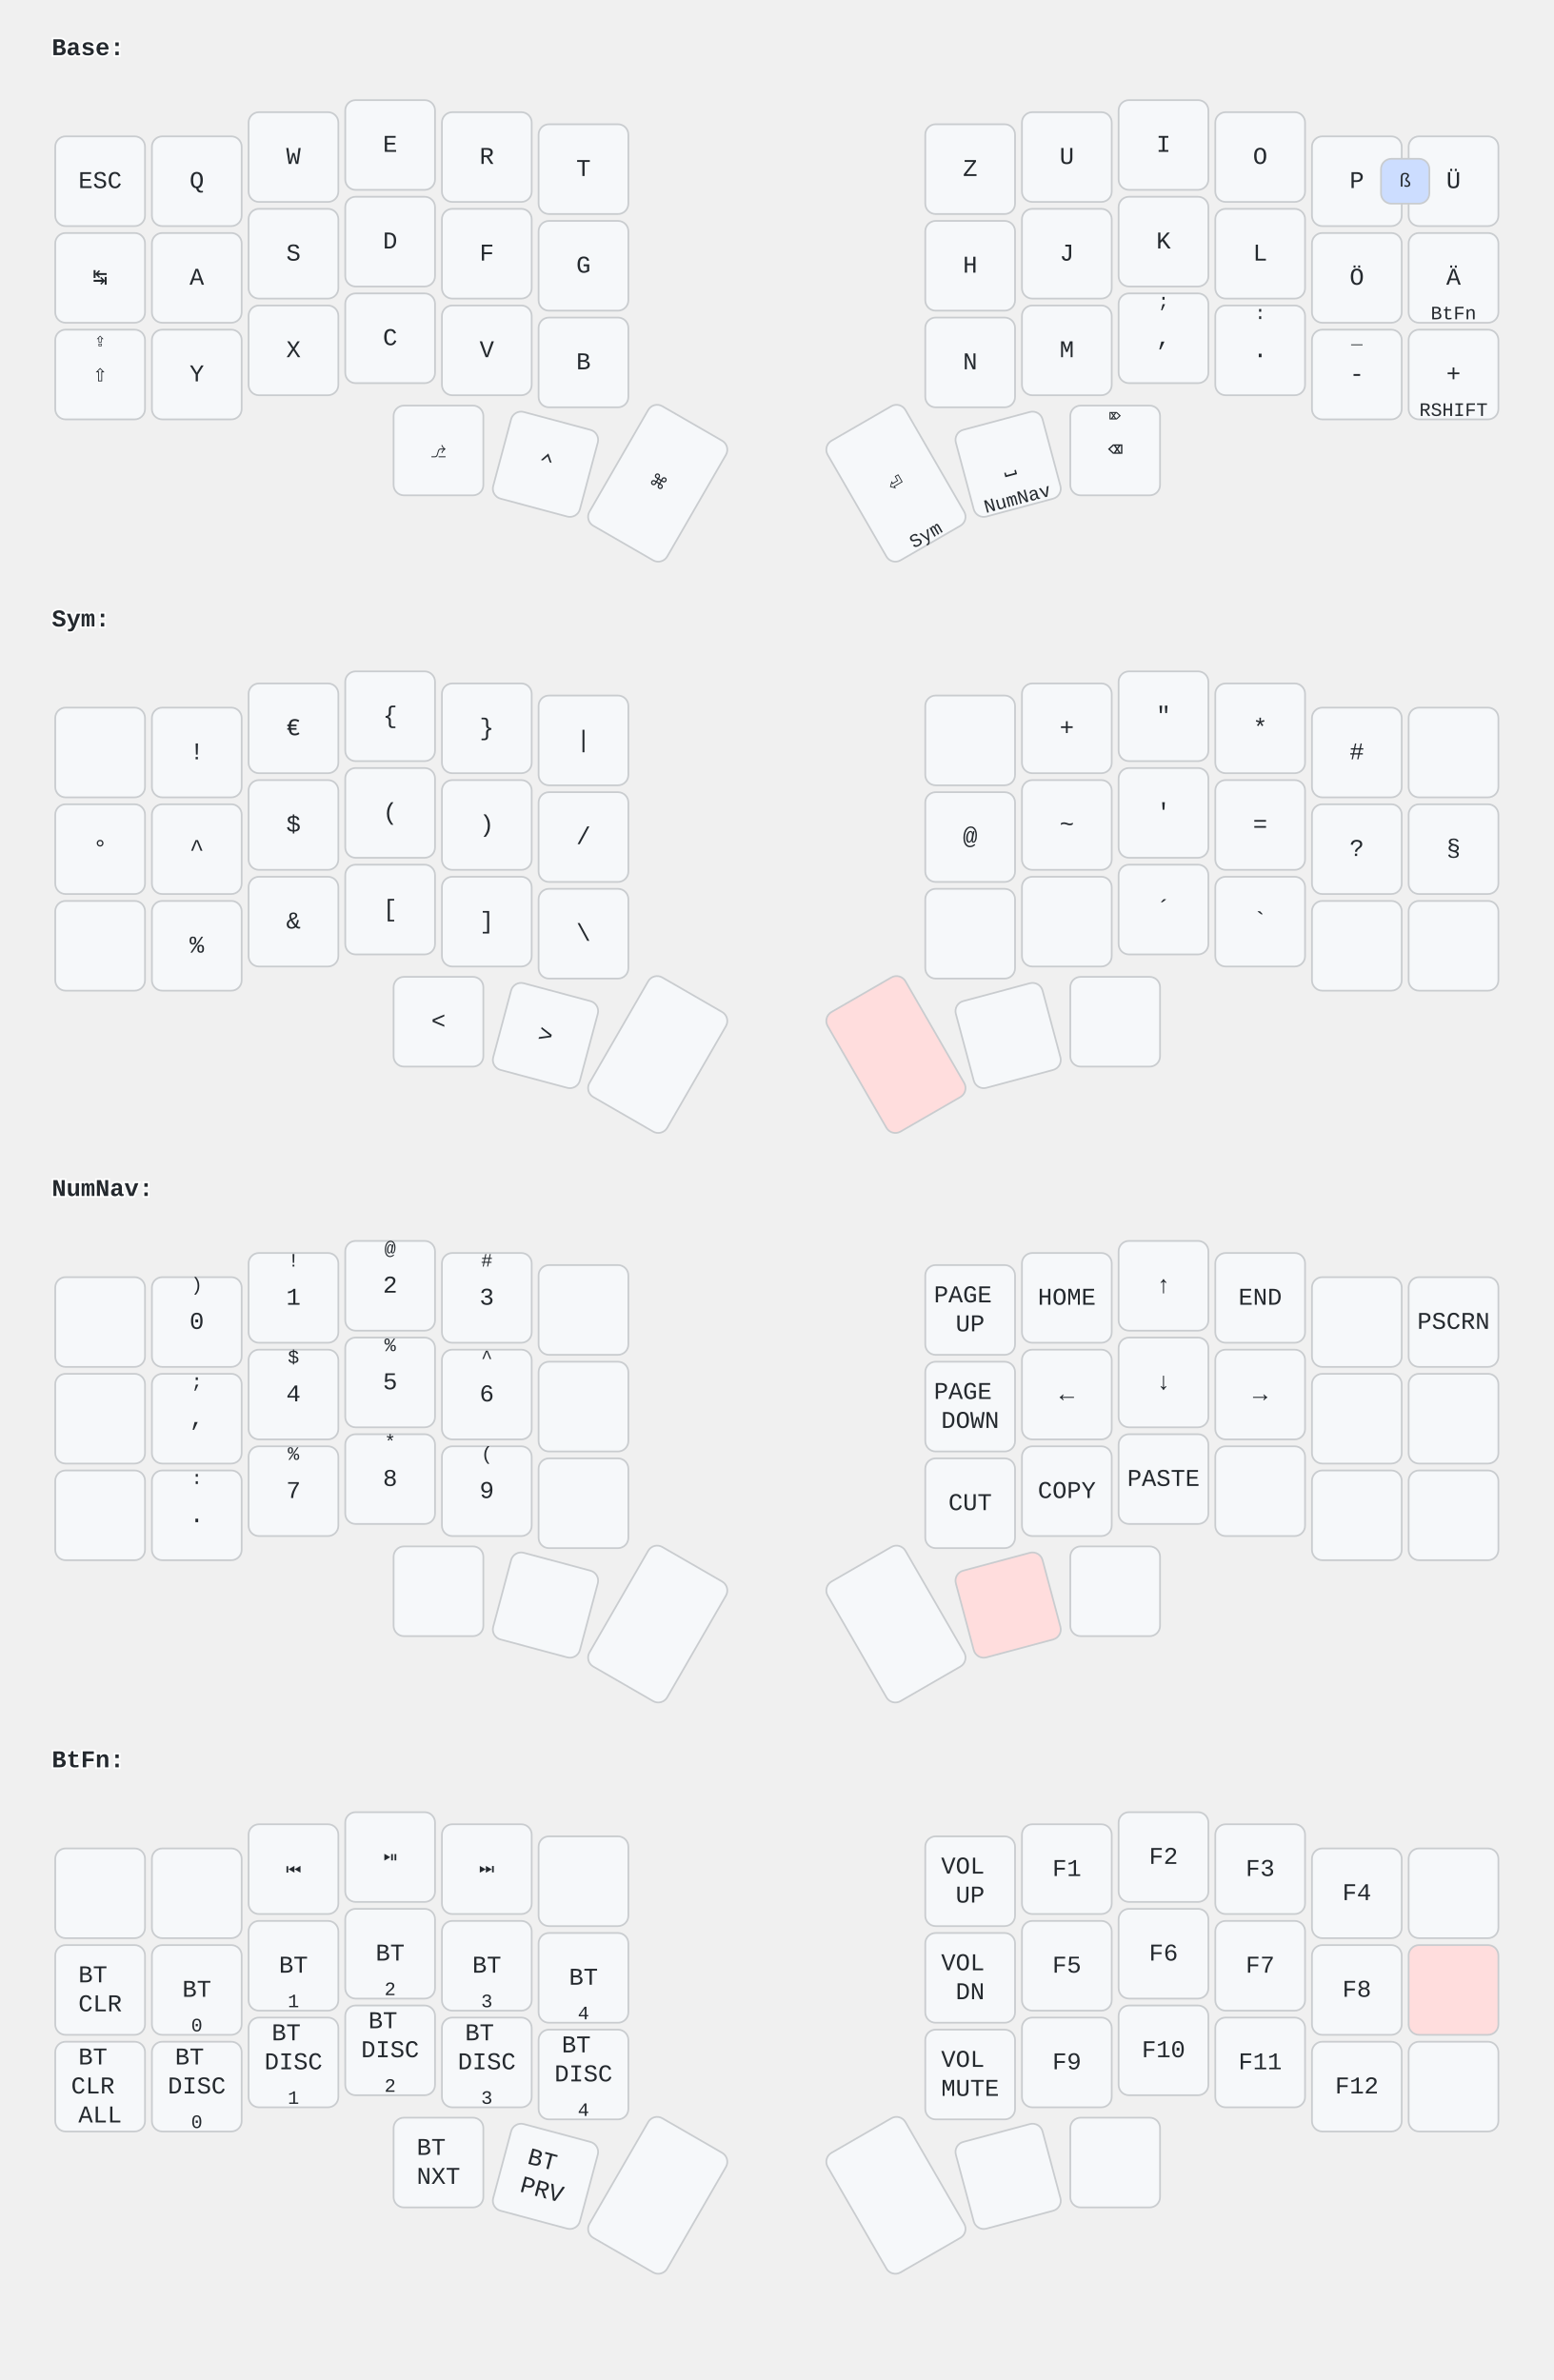
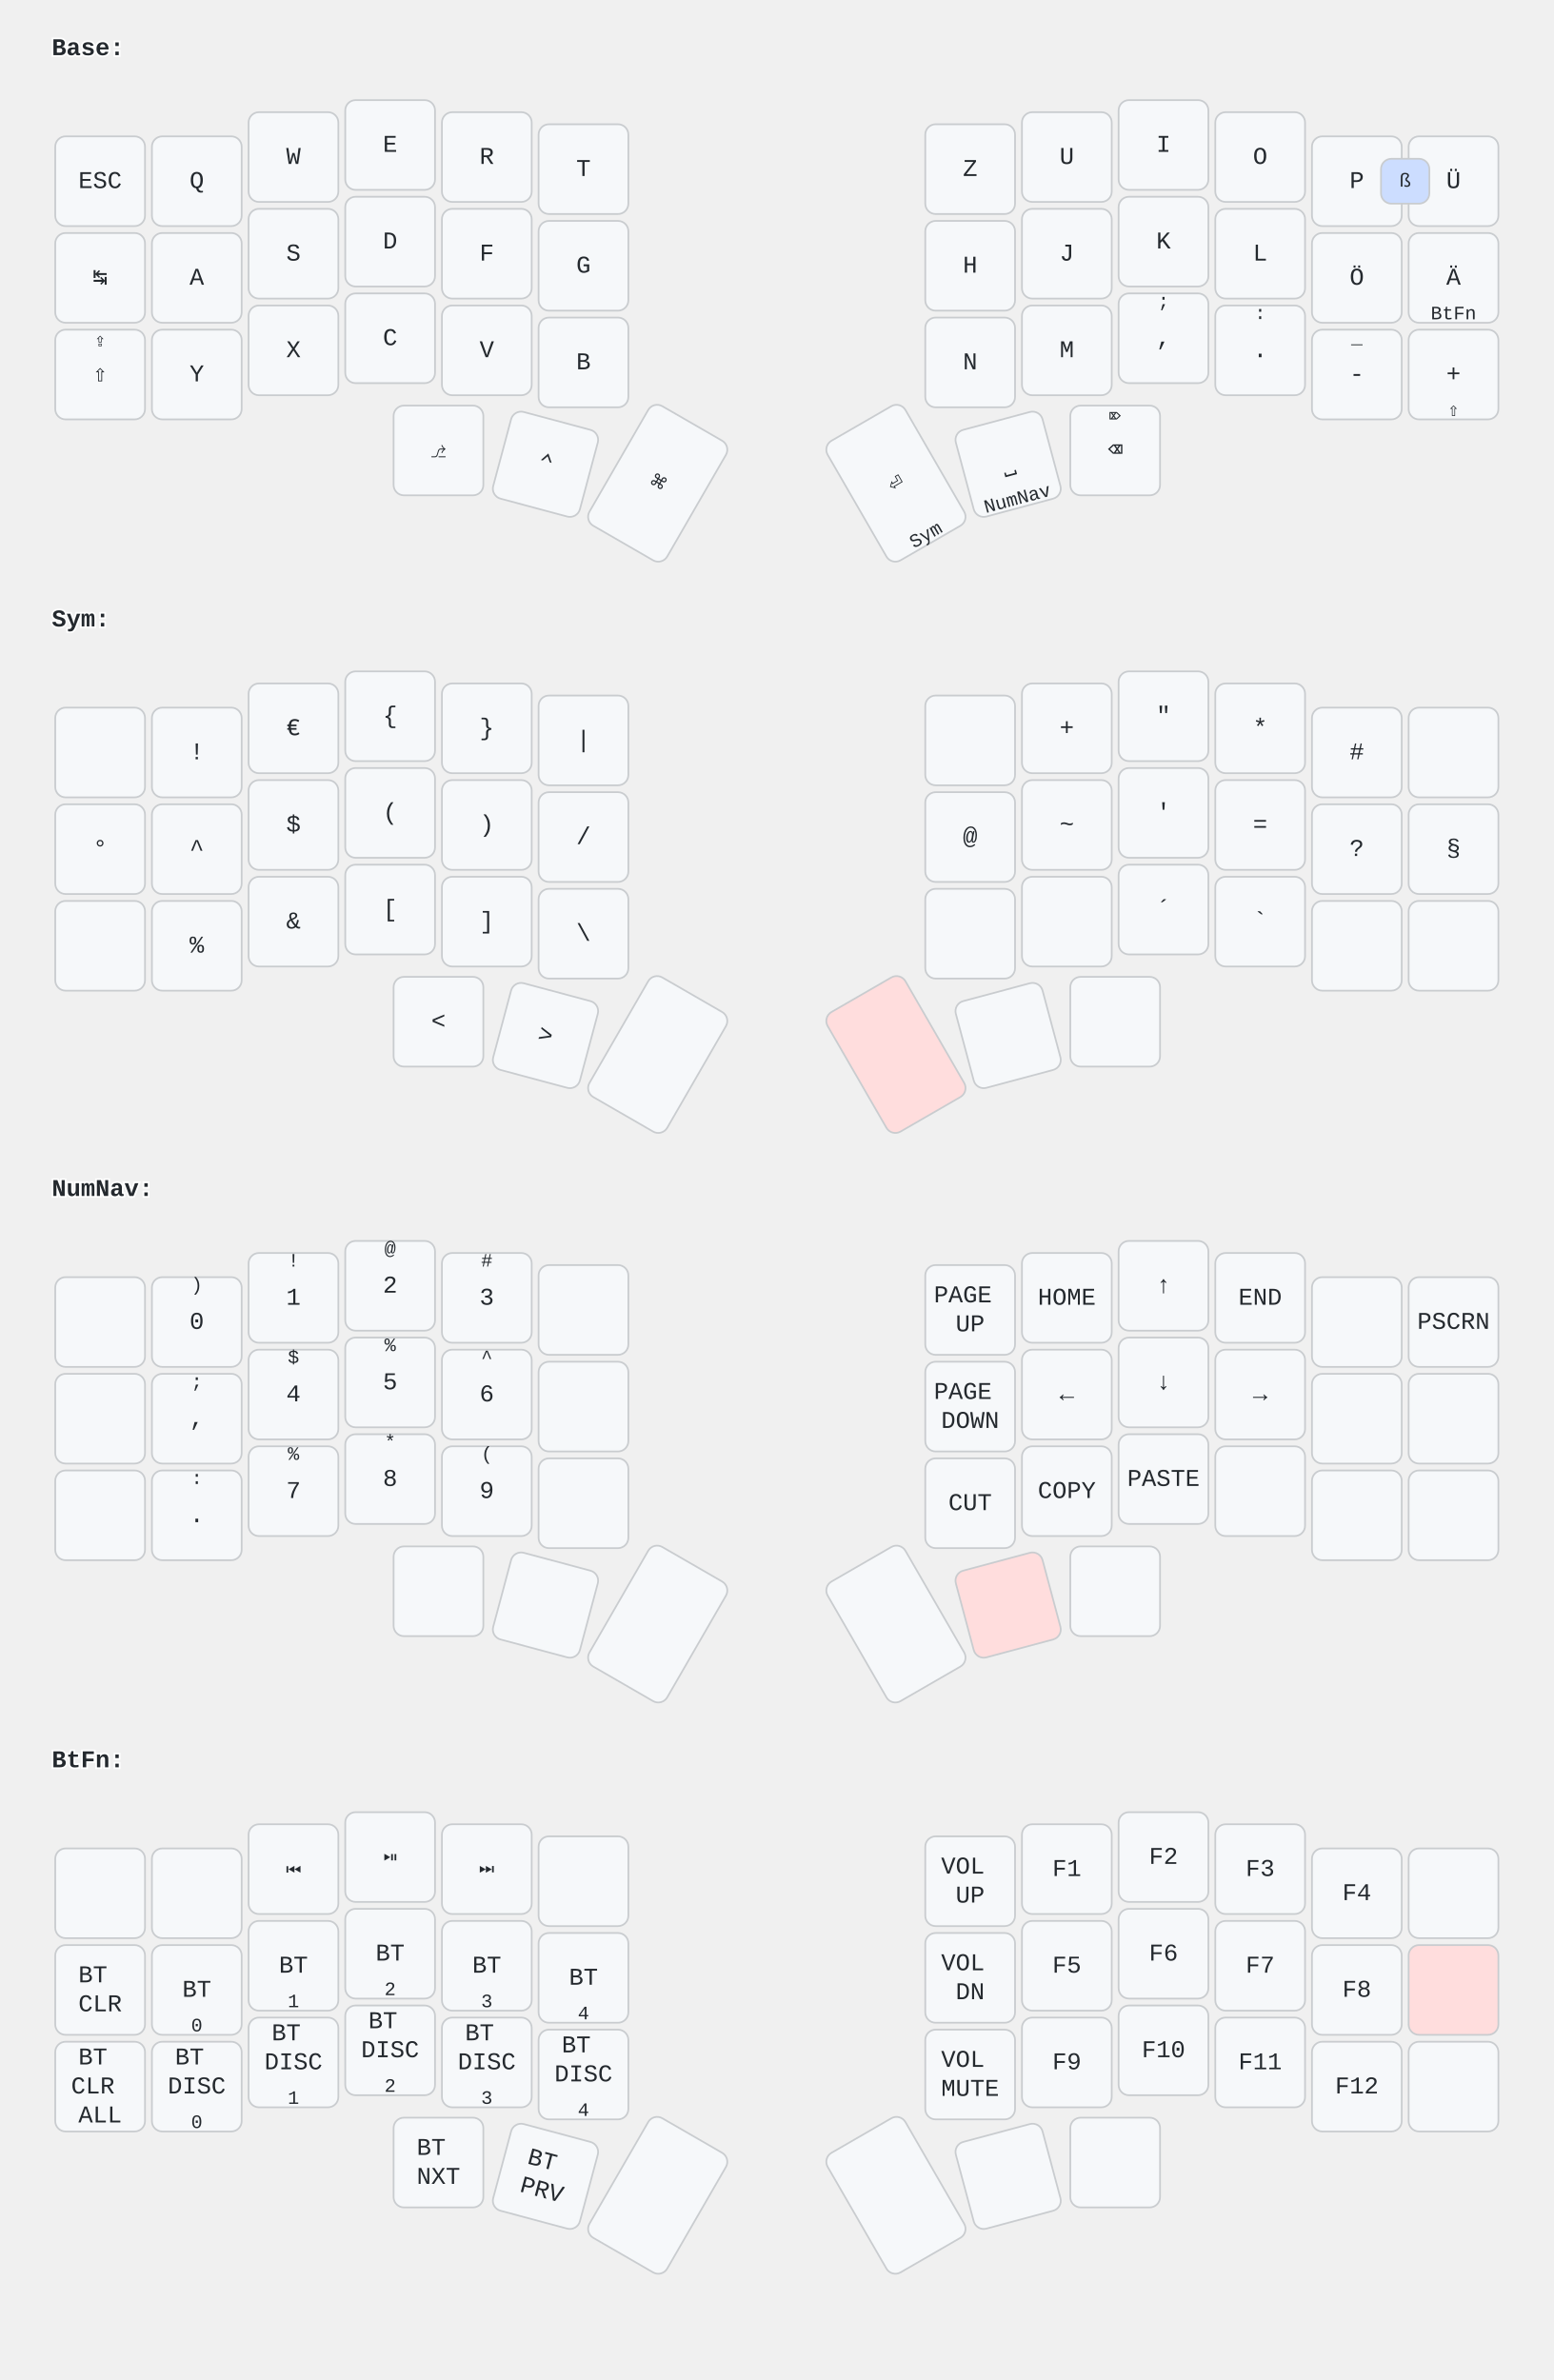
<svg xmlns="http://www.w3.org/2000/svg" width="900" height="1379" viewBox="0 0 900 1379" class="keymap">
  <style>/* font and background color specifications */
svg {
    font-family: SFMono-Regular,Consolas,Liberation Mono,Menlo,monospace;
    font-size: 14px;
    font-kerning: normal;
    text-rendering: optimizeLegibility;
    fill: #24292e;
}

/* default key styling */
rect {
    fill: #f6f8fa;
    stroke: #c9cccf;
    stroke-width: 1;
}

/* color accent for combo boxes */
rect.combo {
    fill: #cdf;
}

/* color accent for held keys */
rect.held, rect.combo.held {
    fill: #fdd;
}

/* color accent for ghost (optional) keys */
rect.ghost, rect.combo.ghost {
    fill: #ddd;
}

text {
    text-anchor: middle;
    dominant-baseline: middle;
}

/* styling for layer labels */
text.label {
    font-weight: bold;
    text-anchor: start;
    stroke: white;
    stroke-width: 2;
    paint-order: stroke;
}

/* styling for combo tap, and key hold/shifted label text */
text.combo, text.hold, text.shifted {
    font-size: 11px;
}

text.hold {
    text-anchor: middle;
    dominant-baseline: auto;
}

text.shifted {
    text-anchor: middle;
    dominant-baseline: hanging;
}

/* styling for hold/shifted label text in combo box */
text.combo.hold, text.combo.shifted {
    font-size: 8px;
}

/* styling for combo dendrons */
path {
    stroke-width: 1;
    stroke: gray;
    fill: none;
}
</style>
  <g transform="translate(30, 0)" class="layer-Base">
    <text x="0" y="28" class="label" id="Base">Base:</text>
    <g transform="translate(0, 56)">
      <g transform="translate(28, 49)" class="key keypos-0">
        <rect rx="6" ry="6" x="-26" y="-26" width="52" height="52" class="key" />
        <text x="0" y="0" class="key tap">ESC</text>
      </g>
      <g transform="translate(84, 49)" class="key keypos-1">
        <rect rx="6" ry="6" x="-26" y="-26" width="52" height="52" class="key" />
        <text x="0" y="0" class="key tap">Q</text>
      </g>
      <g transform="translate(140, 35)" class="key keypos-2">
        <rect rx="6" ry="6" x="-26" y="-26" width="52" height="52" class="key" />
        <text x="0" y="0" class="key tap">W</text>
      </g>
      <g transform="translate(196, 28)" class="key keypos-3">
        <rect rx="6" ry="6" x="-26" y="-26" width="52" height="52" class="key" />
        <text x="0" y="0" class="key tap">E</text>
      </g>
      <g transform="translate(252, 35)" class="key keypos-4">
        <rect rx="6" ry="6" x="-26" y="-26" width="52" height="52" class="key" />
        <text x="0" y="0" class="key tap">R</text>
      </g>
      <g transform="translate(308, 42)" class="key keypos-5">
        <rect rx="6" ry="6" x="-26" y="-26" width="52" height="52" class="key" />
        <text x="0" y="0" class="key tap">T</text>
      </g>
      <g transform="translate(532, 42)" class="key keypos-6">
        <rect rx="6" ry="6" x="-26" y="-26" width="52" height="52" class="key" />
        <text x="0" y="0" class="key tap">Z</text>
      </g>
      <g transform="translate(588, 35)" class="key keypos-7">
        <rect rx="6" ry="6" x="-26" y="-26" width="52" height="52" class="key" />
        <text x="0" y="0" class="key tap">U</text>
      </g>
      <g transform="translate(644, 28)" class="key keypos-8">
        <rect rx="6" ry="6" x="-26" y="-26" width="52" height="52" class="key" />
        <text x="0" y="0" class="key tap">I</text>
      </g>
      <g transform="translate(700, 35)" class="key keypos-9">
        <rect rx="6" ry="6" x="-26" y="-26" width="52" height="52" class="key" />
        <text x="0" y="0" class="key tap">O</text>
      </g>
      <g transform="translate(756, 49)" class="key keypos-10">
        <rect rx="6" ry="6" x="-26" y="-26" width="52" height="52" class="key" />
        <text x="0" y="0" class="key tap">P</text>
      </g>
      <g transform="translate(812, 49)" class="key keypos-11">
        <rect rx="6" ry="6" x="-26" y="-26" width="52" height="52" class="key" />
        <text x="0" y="0" class="key tap">Ü</text>
      </g>
      <g transform="translate(28, 105)" class="key keypos-12">
        <rect rx="6" ry="6" x="-26" y="-26" width="52" height="52" class="key" />
        <text x="0" y="0" class="key tap">↹</text>
      </g>
      <g transform="translate(84, 105)" class="key keypos-13">
        <rect rx="6" ry="6" x="-26" y="-26" width="52" height="52" class="key" />
        <text x="0" y="0" class="key tap">A</text>
      </g>
      <g transform="translate(140, 91)" class="key keypos-14">
        <rect rx="6" ry="6" x="-26" y="-26" width="52" height="52" class="key" />
        <text x="0" y="0" class="key tap">S</text>
      </g>
      <g transform="translate(196, 84)" class="key keypos-15">
        <rect rx="6" ry="6" x="-26" y="-26" width="52" height="52" class="key" />
        <text x="0" y="0" class="key tap">D</text>
      </g>
      <g transform="translate(252, 91)" class="key keypos-16">
        <rect rx="6" ry="6" x="-26" y="-26" width="52" height="52" class="key" />
        <text x="0" y="0" class="key tap">F</text>
      </g>
      <g transform="translate(308, 98)" class="key keypos-17">
        <rect rx="6" ry="6" x="-26" y="-26" width="52" height="52" class="key" />
        <text x="0" y="0" class="key tap">G</text>
      </g>
      <g transform="translate(532, 98)" class="key keypos-18">
        <rect rx="6" ry="6" x="-26" y="-26" width="52" height="52" class="key" />
        <text x="0" y="0" class="key tap">H</text>
      </g>
      <g transform="translate(588, 91)" class="key keypos-19">
        <rect rx="6" ry="6" x="-26" y="-26" width="52" height="52" class="key" />
        <text x="0" y="0" class="key tap">J</text>
      </g>
      <g transform="translate(644, 84)" class="key keypos-20">
        <rect rx="6" ry="6" x="-26" y="-26" width="52" height="52" class="key" />
        <text x="0" y="0" class="key tap">K</text>
      </g>
      <g transform="translate(700, 91)" class="key keypos-21">
        <rect rx="6" ry="6" x="-26" y="-26" width="52" height="52" class="key" />
        <text x="0" y="0" class="key tap">L</text>
      </g>
      <g transform="translate(756, 105)" class="key keypos-22">
        <rect rx="6" ry="6" x="-26" y="-26" width="52" height="52" class="key" />
        <text x="0" y="0" class="key tap">Ö</text>
      </g>
      <g transform="translate(812, 105)" class="key keypos-23">
        <rect rx="6" ry="6" x="-26" y="-26" width="52" height="52" class="key" />
        <text x="0" y="0" class="key tap">Ä</text>
        <a href="#BtFn">
          <text x="0" y="24" class="key hold layer-activator">BtFn</text>
        </a>
      </g>
      <g transform="translate(28, 161)" class="key keypos-24">
        <rect rx="6" ry="6" x="-26" y="-26" width="52" height="52" class="key" />
        <text x="0" y="0" class="key tap">⇧</text>
        <text x="0" y="-24" class="key shifted">⇪</text>
      </g>
      <g transform="translate(84, 161)" class="key keypos-25">
        <rect rx="6" ry="6" x="-26" y="-26" width="52" height="52" class="key" />
        <text x="0" y="0" class="key tap">Y</text>
      </g>
      <g transform="translate(140, 147)" class="key keypos-26">
        <rect rx="6" ry="6" x="-26" y="-26" width="52" height="52" class="key" />
        <text x="0" y="0" class="key tap">X</text>
      </g>
      <g transform="translate(196, 140)" class="key keypos-27">
        <rect rx="6" ry="6" x="-26" y="-26" width="52" height="52" class="key" />
        <text x="0" y="0" class="key tap">C</text>
      </g>
      <g transform="translate(252, 147)" class="key keypos-28">
        <rect rx="6" ry="6" x="-26" y="-26" width="52" height="52" class="key" />
        <text x="0" y="0" class="key tap">V</text>
      </g>
      <g transform="translate(308, 154)" class="key keypos-29">
        <rect rx="6" ry="6" x="-26" y="-26" width="52" height="52" class="key" />
        <text x="0" y="0" class="key tap">B</text>
      </g>
      <g transform="translate(532, 154)" class="key keypos-30">
        <rect rx="6" ry="6" x="-26" y="-26" width="52" height="52" class="key" />
        <text x="0" y="0" class="key tap">N</text>
      </g>
      <g transform="translate(588, 147)" class="key keypos-31">
        <rect rx="6" ry="6" x="-26" y="-26" width="52" height="52" class="key" />
        <text x="0" y="0" class="key tap">M</text>
      </g>
      <g transform="translate(644, 140)" class="key keypos-32">
        <rect rx="6" ry="6" x="-26" y="-26" width="52" height="52" class="key" />
        <text x="0" y="0" class="key tap">,</text>
        <text x="0" y="-24" class="key shifted">;</text>
      </g>
      <g transform="translate(700, 147)" class="key keypos-33">
        <rect rx="6" ry="6" x="-26" y="-26" width="52" height="52" class="key" />
        <text x="0" y="0" class="key tap">.</text>
        <text x="0" y="-24" class="key shifted">:</text>
      </g>
      <g transform="translate(756, 161)" class="key keypos-34">
        <rect rx="6" ry="6" x="-26" y="-26" width="52" height="52" class="key" />
        <text x="0" y="0" class="key tap">-</text>
        <text x="0" y="-24" class="key shifted">_</text>
      </g>
      <g transform="translate(812, 161)" class="key keypos-35">
        <rect rx="6" ry="6" x="-26" y="-26" width="52" height="52" class="key" />
        <text x="0" y="0" class="key tap">+</text>
-         <text x="0" y="24" class="key hold">RSHIFT</text>
+         <text x="0" y="24" class="key hold">⇧</text>
      </g>
      <g transform="translate(224, 205)" class="key keypos-36">
        <rect rx="6" ry="6" x="-26" y="-26" width="52" height="52" class="key" />
        <text x="0" y="0" class="key tap">⎇</text>
      </g>
      <g transform="translate(286, 213) rotate(15.0)" class="key keypos-37">
        <rect rx="6" ry="6" x="-26" y="-26" width="52" height="52" class="key" />
        <text x="0" y="0" class="key tap">⌃</text>
      </g>
      <g transform="translate(351, 224) rotate(30.0)" class="key keypos-38">
        <rect rx="6" ry="6" x="-26" y="-40" width="52" height="80" class="key" />
        <text x="0" y="0" class="key tap">⌘</text>
      </g>
      <g transform="translate(489, 224) rotate(-30.0)" class="key keypos-39">
        <rect rx="6" ry="6" x="-26" y="-40" width="52" height="80" class="key" />
        <text x="0" y="0" class="key tap">⏎</text>
        <a href="#Sym">
          <text x="0" y="38" class="key hold layer-activator">Sym</text>
        </a>
      </g>
      <g transform="translate(554, 213) rotate(-15.0)" class="key keypos-40">
        <rect rx="6" ry="6" x="-26" y="-26" width="52" height="52" class="key" />
        <text x="0" y="0" class="key tap">⎵</text>
        <a href="#NumNav">
          <text x="0" y="24" class="key hold layer-activator">NumNav</text>
        </a>
      </g>
      <g transform="translate(616, 205)" class="key keypos-41">
        <rect rx="6" ry="6" x="-26" y="-26" width="52" height="52" class="key" />
        <text x="0" y="0" class="key tap">⌫</text>
        <text x="0" y="-24" class="key shifted">⌦</text>
      </g>
      <g class="combo combopos-0">
        <rect rx="6" ry="6" x="770" y="36" width="28" height="26" class="combo" />
        <text x="784" y="49" class="combo tap">ß</text>
      </g>
    </g>
  </g>
  <g transform="translate(30, 331)" class="layer-Sym">
    <text x="0" y="28" class="label" id="Sym">Sym:</text>
    <g transform="translate(0, 56)">
      <g transform="translate(28, 49)" class="key keypos-0">
        <rect rx="6" ry="6" x="-26" y="-26" width="52" height="52" class="key" />
      </g>
      <g transform="translate(84, 49)" class="key keypos-1">
        <rect rx="6" ry="6" x="-26" y="-26" width="52" height="52" class="key" />
        <text x="0" y="0" class="key tap">!</text>
      </g>
      <g transform="translate(140, 35)" class="key keypos-2">
        <rect rx="6" ry="6" x="-26" y="-26" width="52" height="52" class="key" />
        <text x="0" y="0" class="key tap">€</text>
      </g>
      <g transform="translate(196, 28)" class="key keypos-3">
        <rect rx="6" ry="6" x="-26" y="-26" width="52" height="52" class="key" />
        <text x="0" y="0" class="key tap">{</text>
      </g>
      <g transform="translate(252, 35)" class="key keypos-4">
        <rect rx="6" ry="6" x="-26" y="-26" width="52" height="52" class="key" />
        <text x="0" y="0" class="key tap">}</text>
      </g>
      <g transform="translate(308, 42)" class="key keypos-5">
        <rect rx="6" ry="6" x="-26" y="-26" width="52" height="52" class="key" />
        <text x="0" y="0" class="key tap">|</text>
      </g>
      <g transform="translate(532, 42)" class="key keypos-6">
        <rect rx="6" ry="6" x="-26" y="-26" width="52" height="52" class="key" />
      </g>
      <g transform="translate(588, 35)" class="key keypos-7">
        <rect rx="6" ry="6" x="-26" y="-26" width="52" height="52" class="key" />
        <text x="0" y="0" class="key tap">+</text>
      </g>
      <g transform="translate(644, 28)" class="key keypos-8">
        <rect rx="6" ry="6" x="-26" y="-26" width="52" height="52" class="key" />
        <text x="0" y="0" class="key tap">"</text>
      </g>
      <g transform="translate(700, 35)" class="key keypos-9">
        <rect rx="6" ry="6" x="-26" y="-26" width="52" height="52" class="key" />
        <text x="0" y="0" class="key tap">*</text>
      </g>
      <g transform="translate(756, 49)" class="key keypos-10">
        <rect rx="6" ry="6" x="-26" y="-26" width="52" height="52" class="key" />
        <text x="0" y="0" class="key tap">#</text>
      </g>
      <g transform="translate(812, 49)" class="key keypos-11">
        <rect rx="6" ry="6" x="-26" y="-26" width="52" height="52" class="key" />
      </g>
      <g transform="translate(28, 105)" class="key keypos-12">
        <rect rx="6" ry="6" x="-26" y="-26" width="52" height="52" class="key" />
        <text x="0" y="0" class="key tap">°</text>
      </g>
      <g transform="translate(84, 105)" class="key keypos-13">
        <rect rx="6" ry="6" x="-26" y="-26" width="52" height="52" class="key" />
        <text x="0" y="0" class="key tap">^</text>
      </g>
      <g transform="translate(140, 91)" class="key keypos-14">
        <rect rx="6" ry="6" x="-26" y="-26" width="52" height="52" class="key" />
        <text x="0" y="0" class="key tap">$</text>
      </g>
      <g transform="translate(196, 84)" class="key keypos-15">
        <rect rx="6" ry="6" x="-26" y="-26" width="52" height="52" class="key" />
        <text x="0" y="0" class="key tap">(</text>
      </g>
      <g transform="translate(252, 91)" class="key keypos-16">
        <rect rx="6" ry="6" x="-26" y="-26" width="52" height="52" class="key" />
        <text x="0" y="0" class="key tap">)</text>
      </g>
      <g transform="translate(308, 98)" class="key keypos-17">
        <rect rx="6" ry="6" x="-26" y="-26" width="52" height="52" class="key" />
        <text x="0" y="0" class="key tap">/</text>
      </g>
      <g transform="translate(532, 98)" class="key keypos-18">
        <rect rx="6" ry="6" x="-26" y="-26" width="52" height="52" class="key" />
        <text x="0" y="0" class="key tap">@</text>
      </g>
      <g transform="translate(588, 91)" class="key keypos-19">
        <rect rx="6" ry="6" x="-26" y="-26" width="52" height="52" class="key" />
        <text x="0" y="0" class="key tap">~</text>
      </g>
      <g transform="translate(644, 84)" class="key keypos-20">
        <rect rx="6" ry="6" x="-26" y="-26" width="52" height="52" class="key" />
        <text x="0" y="0" class="key tap">'</text>
      </g>
      <g transform="translate(700, 91)" class="key keypos-21">
        <rect rx="6" ry="6" x="-26" y="-26" width="52" height="52" class="key" />
        <text x="0" y="0" class="key tap">=</text>
      </g>
      <g transform="translate(756, 105)" class="key keypos-22">
        <rect rx="6" ry="6" x="-26" y="-26" width="52" height="52" class="key" />
        <text x="0" y="0" class="key tap">?</text>
      </g>
      <g transform="translate(812, 105)" class="key keypos-23">
        <rect rx="6" ry="6" x="-26" y="-26" width="52" height="52" class="key" />
        <text x="0" y="0" class="key tap">§</text>
      </g>
      <g transform="translate(28, 161)" class="key keypos-24">
        <rect rx="6" ry="6" x="-26" y="-26" width="52" height="52" class="key" />
      </g>
      <g transform="translate(84, 161)" class="key keypos-25">
        <rect rx="6" ry="6" x="-26" y="-26" width="52" height="52" class="key" />
        <text x="0" y="0" class="key tap">%</text>
      </g>
      <g transform="translate(140, 147)" class="key keypos-26">
        <rect rx="6" ry="6" x="-26" y="-26" width="52" height="52" class="key" />
        <text x="0" y="0" class="key tap">&amp;</text>
      </g>
      <g transform="translate(196, 140)" class="key keypos-27">
        <rect rx="6" ry="6" x="-26" y="-26" width="52" height="52" class="key" />
        <text x="0" y="0" class="key tap">[</text>
      </g>
      <g transform="translate(252, 147)" class="key keypos-28">
        <rect rx="6" ry="6" x="-26" y="-26" width="52" height="52" class="key" />
        <text x="0" y="0" class="key tap">]</text>
      </g>
      <g transform="translate(308, 154)" class="key keypos-29">
        <rect rx="6" ry="6" x="-26" y="-26" width="52" height="52" class="key" />
        <text x="0" y="0" class="key tap">\</text>
      </g>
      <g transform="translate(532, 154)" class="key keypos-30">
        <rect rx="6" ry="6" x="-26" y="-26" width="52" height="52" class="key" />
      </g>
      <g transform="translate(588, 147)" class="key keypos-31">
        <rect rx="6" ry="6" x="-26" y="-26" width="52" height="52" class="key" />
      </g>
      <g transform="translate(644, 140)" class="key keypos-32">
        <rect rx="6" ry="6" x="-26" y="-26" width="52" height="52" class="key" />
        <text x="0" y="0" class="key tap">´</text>
      </g>
      <g transform="translate(700, 147)" class="key keypos-33">
        <rect rx="6" ry="6" x="-26" y="-26" width="52" height="52" class="key" />
        <text x="0" y="0" class="key tap">`</text>
      </g>
      <g transform="translate(756, 161)" class="key keypos-34">
        <rect rx="6" ry="6" x="-26" y="-26" width="52" height="52" class="key" />
      </g>
      <g transform="translate(812, 161)" class="key keypos-35">
        <rect rx="6" ry="6" x="-26" y="-26" width="52" height="52" class="key" />
      </g>
      <g transform="translate(224, 205)" class="key keypos-36">
        <rect rx="6" ry="6" x="-26" y="-26" width="52" height="52" class="key" />
        <text x="0" y="0" class="key tap">&lt;</text>
      </g>
      <g transform="translate(286, 213) rotate(15.0)" class="key keypos-37">
        <rect rx="6" ry="6" x="-26" y="-26" width="52" height="52" class="key" />
        <text x="0" y="0" class="key tap">&gt;</text>
      </g>
      <g transform="translate(351, 224) rotate(30.0)" class="key keypos-38">
        <rect rx="6" ry="6" x="-26" y="-40" width="52" height="80" class="key" />
      </g>
      <g transform="translate(489, 224) rotate(-30.0)" class="key held keypos-39">
        <rect rx="6" ry="6" x="-26" y="-40" width="52" height="80" class="key held" />
      </g>
      <g transform="translate(554, 213) rotate(-15.0)" class="key keypos-40">
        <rect rx="6" ry="6" x="-26" y="-26" width="52" height="52" class="key" />
      </g>
      <g transform="translate(616, 205)" class="key keypos-41">
        <rect rx="6" ry="6" x="-26" y="-26" width="52" height="52" class="key" />
      </g>
    </g>
  </g>
  <g transform="translate(30, 661)" class="layer-NumNav">
    <text x="0" y="28" class="label" id="NumNav">NumNav:</text>
    <g transform="translate(0, 56)">
      <g transform="translate(28, 49)" class="key keypos-0">
        <rect rx="6" ry="6" x="-26" y="-26" width="52" height="52" class="key" />
      </g>
      <g transform="translate(84, 49)" class="key keypos-1">
        <rect rx="6" ry="6" x="-26" y="-26" width="52" height="52" class="key" />
        <text x="0" y="0" class="key tap">0</text>
        <text x="0" y="-24" class="key shifted">)</text>
      </g>
      <g transform="translate(140, 35)" class="key keypos-2">
        <rect rx="6" ry="6" x="-26" y="-26" width="52" height="52" class="key" />
        <text x="0" y="0" class="key tap">1</text>
        <text x="0" y="-24" class="key shifted">!</text>
      </g>
      <g transform="translate(196, 28)" class="key keypos-3">
        <rect rx="6" ry="6" x="-26" y="-26" width="52" height="52" class="key" />
        <text x="0" y="0" class="key tap">2</text>
        <text x="0" y="-24" class="key shifted">@</text>
      </g>
      <g transform="translate(252, 35)" class="key keypos-4">
        <rect rx="6" ry="6" x="-26" y="-26" width="52" height="52" class="key" />
        <text x="0" y="0" class="key tap">3</text>
        <text x="0" y="-24" class="key shifted">#</text>
      </g>
      <g transform="translate(308, 42)" class="key keypos-5">
        <rect rx="6" ry="6" x="-26" y="-26" width="52" height="52" class="key" />
      </g>
      <g transform="translate(532, 42)" class="key keypos-6">
        <rect rx="6" ry="6" x="-26" y="-26" width="52" height="52" class="key" />
        <text x="0" y="0" class="key tap">
          <tspan x="0" dy="-0.6em">PAGE</tspan>
          <tspan x="0" dy="1.2em">UP</tspan>
        </text>
      </g>
      <g transform="translate(588, 35)" class="key keypos-7">
        <rect rx="6" ry="6" x="-26" y="-26" width="52" height="52" class="key" />
        <text x="0" y="0" class="key tap">HOME</text>
      </g>
      <g transform="translate(644, 28)" class="key keypos-8">
        <rect rx="6" ry="6" x="-26" y="-26" width="52" height="52" class="key" />
        <text x="0" y="0" class="key tap">↑</text>
      </g>
      <g transform="translate(700, 35)" class="key keypos-9">
        <rect rx="6" ry="6" x="-26" y="-26" width="52" height="52" class="key" />
        <text x="0" y="0" class="key tap">END</text>
      </g>
      <g transform="translate(756, 49)" class="key keypos-10">
        <rect rx="6" ry="6" x="-26" y="-26" width="52" height="52" class="key" />
      </g>
      <g transform="translate(812, 49)" class="key keypos-11">
        <rect rx="6" ry="6" x="-26" y="-26" width="52" height="52" class="key" />
        <text x="0" y="0" class="key tap">PSCRN</text>
      </g>
      <g transform="translate(28, 105)" class="key keypos-12">
        <rect rx="6" ry="6" x="-26" y="-26" width="52" height="52" class="key" />
      </g>
      <g transform="translate(84, 105)" class="key keypos-13">
        <rect rx="6" ry="6" x="-26" y="-26" width="52" height="52" class="key" />
        <text x="0" y="0" class="key tap">,</text>
        <text x="0" y="-24" class="key shifted">;</text>
      </g>
      <g transform="translate(140, 91)" class="key keypos-14">
        <rect rx="6" ry="6" x="-26" y="-26" width="52" height="52" class="key" />
        <text x="0" y="0" class="key tap">4</text>
        <text x="0" y="-24" class="key shifted">$</text>
      </g>
      <g transform="translate(196, 84)" class="key keypos-15">
        <rect rx="6" ry="6" x="-26" y="-26" width="52" height="52" class="key" />
        <text x="0" y="0" class="key tap">5</text>
        <text x="0" y="-24" class="key shifted">%</text>
      </g>
      <g transform="translate(252, 91)" class="key keypos-16">
        <rect rx="6" ry="6" x="-26" y="-26" width="52" height="52" class="key" />
        <text x="0" y="0" class="key tap">6</text>
        <text x="0" y="-24" class="key shifted">^</text>
      </g>
      <g transform="translate(308, 98)" class="key keypos-17">
        <rect rx="6" ry="6" x="-26" y="-26" width="52" height="52" class="key" />
      </g>
      <g transform="translate(532, 98)" class="key keypos-18">
        <rect rx="6" ry="6" x="-26" y="-26" width="52" height="52" class="key" />
        <text x="0" y="0" class="key tap">
          <tspan x="0" dy="-0.6em">PAGE</tspan>
          <tspan x="0" dy="1.2em">DOWN</tspan>
        </text>
      </g>
      <g transform="translate(588, 91)" class="key keypos-19">
        <rect rx="6" ry="6" x="-26" y="-26" width="52" height="52" class="key" />
        <text x="0" y="0" class="key tap">←</text>
      </g>
      <g transform="translate(644, 84)" class="key keypos-20">
        <rect rx="6" ry="6" x="-26" y="-26" width="52" height="52" class="key" />
        <text x="0" y="0" class="key tap">↓</text>
      </g>
      <g transform="translate(700, 91)" class="key keypos-21">
        <rect rx="6" ry="6" x="-26" y="-26" width="52" height="52" class="key" />
        <text x="0" y="0" class="key tap">→</text>
      </g>
      <g transform="translate(756, 105)" class="key keypos-22">
        <rect rx="6" ry="6" x="-26" y="-26" width="52" height="52" class="key" />
      </g>
      <g transform="translate(812, 105)" class="key keypos-23">
        <rect rx="6" ry="6" x="-26" y="-26" width="52" height="52" class="key" />
      </g>
      <g transform="translate(28, 161)" class="key keypos-24">
        <rect rx="6" ry="6" x="-26" y="-26" width="52" height="52" class="key" />
      </g>
      <g transform="translate(84, 161)" class="key keypos-25">
        <rect rx="6" ry="6" x="-26" y="-26" width="52" height="52" class="key" />
        <text x="0" y="0" class="key tap">.</text>
        <text x="0" y="-24" class="key shifted">:</text>
      </g>
      <g transform="translate(140, 147)" class="key keypos-26">
        <rect rx="6" ry="6" x="-26" y="-26" width="52" height="52" class="key" />
        <text x="0" y="0" class="key tap">7</text>
        <text x="0" y="-24" class="key shifted">%</text>
      </g>
      <g transform="translate(196, 140)" class="key keypos-27">
        <rect rx="6" ry="6" x="-26" y="-26" width="52" height="52" class="key" />
        <text x="0" y="0" class="key tap">8</text>
        <text x="0" y="-24" class="key shifted">*</text>
      </g>
      <g transform="translate(252, 147)" class="key keypos-28">
        <rect rx="6" ry="6" x="-26" y="-26" width="52" height="52" class="key" />
        <text x="0" y="0" class="key tap">9</text>
        <text x="0" y="-24" class="key shifted">(</text>
      </g>
      <g transform="translate(308, 154)" class="key keypos-29">
        <rect rx="6" ry="6" x="-26" y="-26" width="52" height="52" class="key" />
      </g>
      <g transform="translate(532, 154)" class="key keypos-30">
        <rect rx="6" ry="6" x="-26" y="-26" width="52" height="52" class="key" />
        <text x="0" y="0" class="key tap">CUT</text>
      </g>
      <g transform="translate(588, 147)" class="key keypos-31">
        <rect rx="6" ry="6" x="-26" y="-26" width="52" height="52" class="key" />
        <text x="0" y="0" class="key tap">COPY</text>
      </g>
      <g transform="translate(644, 140)" class="key keypos-32">
        <rect rx="6" ry="6" x="-26" y="-26" width="52" height="52" class="key" />
        <text x="0" y="0" class="key tap">PASTE</text>
      </g>
      <g transform="translate(700, 147)" class="key keypos-33">
        <rect rx="6" ry="6" x="-26" y="-26" width="52" height="52" class="key" />
      </g>
      <g transform="translate(756, 161)" class="key keypos-34">
        <rect rx="6" ry="6" x="-26" y="-26" width="52" height="52" class="key" />
      </g>
      <g transform="translate(812, 161)" class="key keypos-35">
        <rect rx="6" ry="6" x="-26" y="-26" width="52" height="52" class="key" />
      </g>
      <g transform="translate(224, 205)" class="key keypos-36">
        <rect rx="6" ry="6" x="-26" y="-26" width="52" height="52" class="key" />
      </g>
      <g transform="translate(286, 213) rotate(15.0)" class="key keypos-37">
        <rect rx="6" ry="6" x="-26" y="-26" width="52" height="52" class="key" />
      </g>
      <g transform="translate(351, 224) rotate(30.0)" class="key keypos-38">
        <rect rx="6" ry="6" x="-26" y="-40" width="52" height="80" class="key" />
      </g>
      <g transform="translate(489, 224) rotate(-30.0)" class="key keypos-39">
        <rect rx="6" ry="6" x="-26" y="-40" width="52" height="80" class="key" />
      </g>
      <g transform="translate(554, 213) rotate(-15.0)" class="key held keypos-40">
        <rect rx="6" ry="6" x="-26" y="-26" width="52" height="52" class="key held" />
      </g>
      <g transform="translate(616, 205)" class="key keypos-41">
        <rect rx="6" ry="6" x="-26" y="-26" width="52" height="52" class="key" />
      </g>
    </g>
  </g>
  <g transform="translate(30, 992)" class="layer-BtFn">
    <text x="0" y="28" class="label" id="BtFn">BtFn:</text>
    <g transform="translate(0, 56)">
      <g transform="translate(28, 49)" class="key keypos-0">
        <rect rx="6" ry="6" x="-26" y="-26" width="52" height="52" class="key" />
      </g>
      <g transform="translate(84, 49)" class="key keypos-1">
        <rect rx="6" ry="6" x="-26" y="-26" width="52" height="52" class="key" />
      </g>
      <g transform="translate(140, 35)" class="key keypos-2">
        <rect rx="6" ry="6" x="-26" y="-26" width="52" height="52" class="key" />
        <text x="0" y="0" class="key tap">⏮</text>
      </g>
      <g transform="translate(196, 28)" class="key keypos-3">
        <rect rx="6" ry="6" x="-26" y="-26" width="52" height="52" class="key" />
        <text x="0" y="0" class="key tap">⏯</text>
      </g>
      <g transform="translate(252, 35)" class="key keypos-4">
        <rect rx="6" ry="6" x="-26" y="-26" width="52" height="52" class="key" />
        <text x="0" y="0" class="key tap">⏭</text>
      </g>
      <g transform="translate(308, 42)" class="key keypos-5">
        <rect rx="6" ry="6" x="-26" y="-26" width="52" height="52" class="key" />
      </g>
      <g transform="translate(532, 42)" class="key keypos-6">
        <rect rx="6" ry="6" x="-26" y="-26" width="52" height="52" class="key" />
        <text x="0" y="0" class="key tap">
          <tspan x="0" dy="-0.6em">VOL</tspan>
          <tspan x="0" dy="1.2em">UP</tspan>
        </text>
      </g>
      <g transform="translate(588, 35)" class="key keypos-7">
        <rect rx="6" ry="6" x="-26" y="-26" width="52" height="52" class="key" />
        <text x="0" y="0" class="key tap">F1</text>
      </g>
      <g transform="translate(644, 28)" class="key keypos-8">
        <rect rx="6" ry="6" x="-26" y="-26" width="52" height="52" class="key" />
        <text x="0" y="0" class="key tap">F2</text>
      </g>
      <g transform="translate(700, 35)" class="key keypos-9">
        <rect rx="6" ry="6" x="-26" y="-26" width="52" height="52" class="key" />
        <text x="0" y="0" class="key tap">F3</text>
      </g>
      <g transform="translate(756, 49)" class="key keypos-10">
        <rect rx="6" ry="6" x="-26" y="-26" width="52" height="52" class="key" />
        <text x="0" y="0" class="key tap">F4</text>
      </g>
      <g transform="translate(812, 49)" class="key keypos-11">
        <rect rx="6" ry="6" x="-26" y="-26" width="52" height="52" class="key" />
      </g>
      <g transform="translate(28, 105)" class="key keypos-12">
        <rect rx="6" ry="6" x="-26" y="-26" width="52" height="52" class="key" />
        <text x="0" y="0" class="key tap">
          <tspan x="0" dy="-0.6em">BT</tspan>
          <tspan x="0" dy="1.2em">CLR</tspan>
        </text>
      </g>
      <g transform="translate(84, 105)" class="key keypos-13">
        <rect rx="6" ry="6" x="-26" y="-26" width="52" height="52" class="key" />
        <text x="0" y="0" class="key tap">BT</text>
        <text x="0" y="24" class="key hold">0</text>
      </g>
      <g transform="translate(140, 91)" class="key keypos-14">
        <rect rx="6" ry="6" x="-26" y="-26" width="52" height="52" class="key" />
        <text x="0" y="0" class="key tap">BT</text>
        <text x="0" y="24" class="key hold">1</text>
      </g>
      <g transform="translate(196, 84)" class="key keypos-15">
        <rect rx="6" ry="6" x="-26" y="-26" width="52" height="52" class="key" />
        <text x="0" y="0" class="key tap">BT</text>
        <text x="0" y="24" class="key hold">2</text>
      </g>
      <g transform="translate(252, 91)" class="key keypos-16">
        <rect rx="6" ry="6" x="-26" y="-26" width="52" height="52" class="key" />
        <text x="0" y="0" class="key tap">BT</text>
        <text x="0" y="24" class="key hold">3</text>
      </g>
      <g transform="translate(308, 98)" class="key keypos-17">
        <rect rx="6" ry="6" x="-26" y="-26" width="52" height="52" class="key" />
        <text x="0" y="0" class="key tap">BT</text>
        <text x="0" y="24" class="key hold">4</text>
      </g>
      <g transform="translate(532, 98)" class="key keypos-18">
        <rect rx="6" ry="6" x="-26" y="-26" width="52" height="52" class="key" />
        <text x="0" y="0" class="key tap">
          <tspan x="0" dy="-0.6em">VOL</tspan>
          <tspan x="0" dy="1.2em">DN</tspan>
        </text>
      </g>
      <g transform="translate(588, 91)" class="key keypos-19">
        <rect rx="6" ry="6" x="-26" y="-26" width="52" height="52" class="key" />
        <text x="0" y="0" class="key tap">F5</text>
      </g>
      <g transform="translate(644, 84)" class="key keypos-20">
        <rect rx="6" ry="6" x="-26" y="-26" width="52" height="52" class="key" />
        <text x="0" y="0" class="key tap">F6</text>
      </g>
      <g transform="translate(700, 91)" class="key keypos-21">
        <rect rx="6" ry="6" x="-26" y="-26" width="52" height="52" class="key" />
        <text x="0" y="0" class="key tap">F7</text>
      </g>
      <g transform="translate(756, 105)" class="key keypos-22">
        <rect rx="6" ry="6" x="-26" y="-26" width="52" height="52" class="key" />
        <text x="0" y="0" class="key tap">F8</text>
      </g>
      <g transform="translate(812, 105)" class="key held keypos-23">
        <rect rx="6" ry="6" x="-26" y="-26" width="52" height="52" class="key held" />
      </g>
      <g transform="translate(28, 161)" class="key keypos-24">
        <rect rx="6" ry="6" x="-26" y="-26" width="52" height="52" class="key" />
        <text x="0" y="0" class="key tap">
          <tspan x="0" dy="-1.2em">BT</tspan>
          <tspan x="0" dy="1.2em">CLR</tspan>
          <tspan x="0" dy="1.2em">ALL</tspan>
        </text>
      </g>
      <g transform="translate(84, 161)" class="key keypos-25">
        <rect rx="6" ry="6" x="-26" y="-26" width="52" height="52" class="key" />
        <text x="0" y="0" class="key tap">
          <tspan x="0" dy="-1.2em">BT</tspan>
          <tspan x="0" dy="1.2em">DISC</tspan>
        </text>
        <text x="0" y="24" class="key hold">0</text>
      </g>
      <g transform="translate(140, 147)" class="key keypos-26">
        <rect rx="6" ry="6" x="-26" y="-26" width="52" height="52" class="key" />
        <text x="0" y="0" class="key tap">
          <tspan x="0" dy="-1.2em">BT</tspan>
          <tspan x="0" dy="1.2em">DISC</tspan>
        </text>
        <text x="0" y="24" class="key hold">1</text>
      </g>
      <g transform="translate(196, 140)" class="key keypos-27">
        <rect rx="6" ry="6" x="-26" y="-26" width="52" height="52" class="key" />
        <text x="0" y="0" class="key tap">
          <tspan x="0" dy="-1.2em">BT</tspan>
          <tspan x="0" dy="1.2em">DISC</tspan>
        </text>
        <text x="0" y="24" class="key hold">2</text>
      </g>
      <g transform="translate(252, 147)" class="key keypos-28">
        <rect rx="6" ry="6" x="-26" y="-26" width="52" height="52" class="key" />
        <text x="0" y="0" class="key tap">
          <tspan x="0" dy="-1.2em">BT</tspan>
          <tspan x="0" dy="1.2em">DISC</tspan>
        </text>
        <text x="0" y="24" class="key hold">3</text>
      </g>
      <g transform="translate(308, 154)" class="key keypos-29">
        <rect rx="6" ry="6" x="-26" y="-26" width="52" height="52" class="key" />
        <text x="0" y="0" class="key tap">
          <tspan x="0" dy="-1.2em">BT</tspan>
          <tspan x="0" dy="1.2em">DISC</tspan>
        </text>
        <text x="0" y="24" class="key hold">4</text>
      </g>
      <g transform="translate(532, 154)" class="key keypos-30">
        <rect rx="6" ry="6" x="-26" y="-26" width="52" height="52" class="key" />
        <text x="0" y="0" class="key tap">
          <tspan x="0" dy="-0.6em">VOL</tspan>
          <tspan x="0" dy="1.2em">MUTE</tspan>
        </text>
      </g>
      <g transform="translate(588, 147)" class="key keypos-31">
        <rect rx="6" ry="6" x="-26" y="-26" width="52" height="52" class="key" />
        <text x="0" y="0" class="key tap">F9</text>
      </g>
      <g transform="translate(644, 140)" class="key keypos-32">
        <rect rx="6" ry="6" x="-26" y="-26" width="52" height="52" class="key" />
        <text x="0" y="0" class="key tap">F10</text>
      </g>
      <g transform="translate(700, 147)" class="key keypos-33">
        <rect rx="6" ry="6" x="-26" y="-26" width="52" height="52" class="key" />
        <text x="0" y="0" class="key tap">F11</text>
      </g>
      <g transform="translate(756, 161)" class="key keypos-34">
        <rect rx="6" ry="6" x="-26" y="-26" width="52" height="52" class="key" />
        <text x="0" y="0" class="key tap">F12</text>
      </g>
      <g transform="translate(812, 161)" class="key keypos-35">
        <rect rx="6" ry="6" x="-26" y="-26" width="52" height="52" class="key" />
      </g>
      <g transform="translate(224, 205)" class="key keypos-36">
        <rect rx="6" ry="6" x="-26" y="-26" width="52" height="52" class="key" />
        <text x="0" y="0" class="key tap">
          <tspan x="0" dy="-0.6em">BT</tspan>
          <tspan x="0" dy="1.2em">NXT</tspan>
        </text>
      </g>
      <g transform="translate(286, 213) rotate(15.0)" class="key keypos-37">
        <rect rx="6" ry="6" x="-26" y="-26" width="52" height="52" class="key" />
        <text x="0" y="0" class="key tap">
          <tspan x="0" dy="-0.6em">BT</tspan>
          <tspan x="0" dy="1.2em">PRV</tspan>
        </text>
      </g>
      <g transform="translate(351, 224) rotate(30.0)" class="key keypos-38">
        <rect rx="6" ry="6" x="-26" y="-40" width="52" height="80" class="key" />
      </g>
      <g transform="translate(489, 224) rotate(-30.0)" class="key keypos-39">
        <rect rx="6" ry="6" x="-26" y="-40" width="52" height="80" class="key" />
      </g>
      <g transform="translate(554, 213) rotate(-15.0)" class="key keypos-40">
        <rect rx="6" ry="6" x="-26" y="-26" width="52" height="52" class="key" />
      </g>
      <g transform="translate(616, 205)" class="key keypos-41">
        <rect rx="6" ry="6" x="-26" y="-26" width="52" height="52" class="key" />
      </g>
    </g>
  </g>
</svg>
